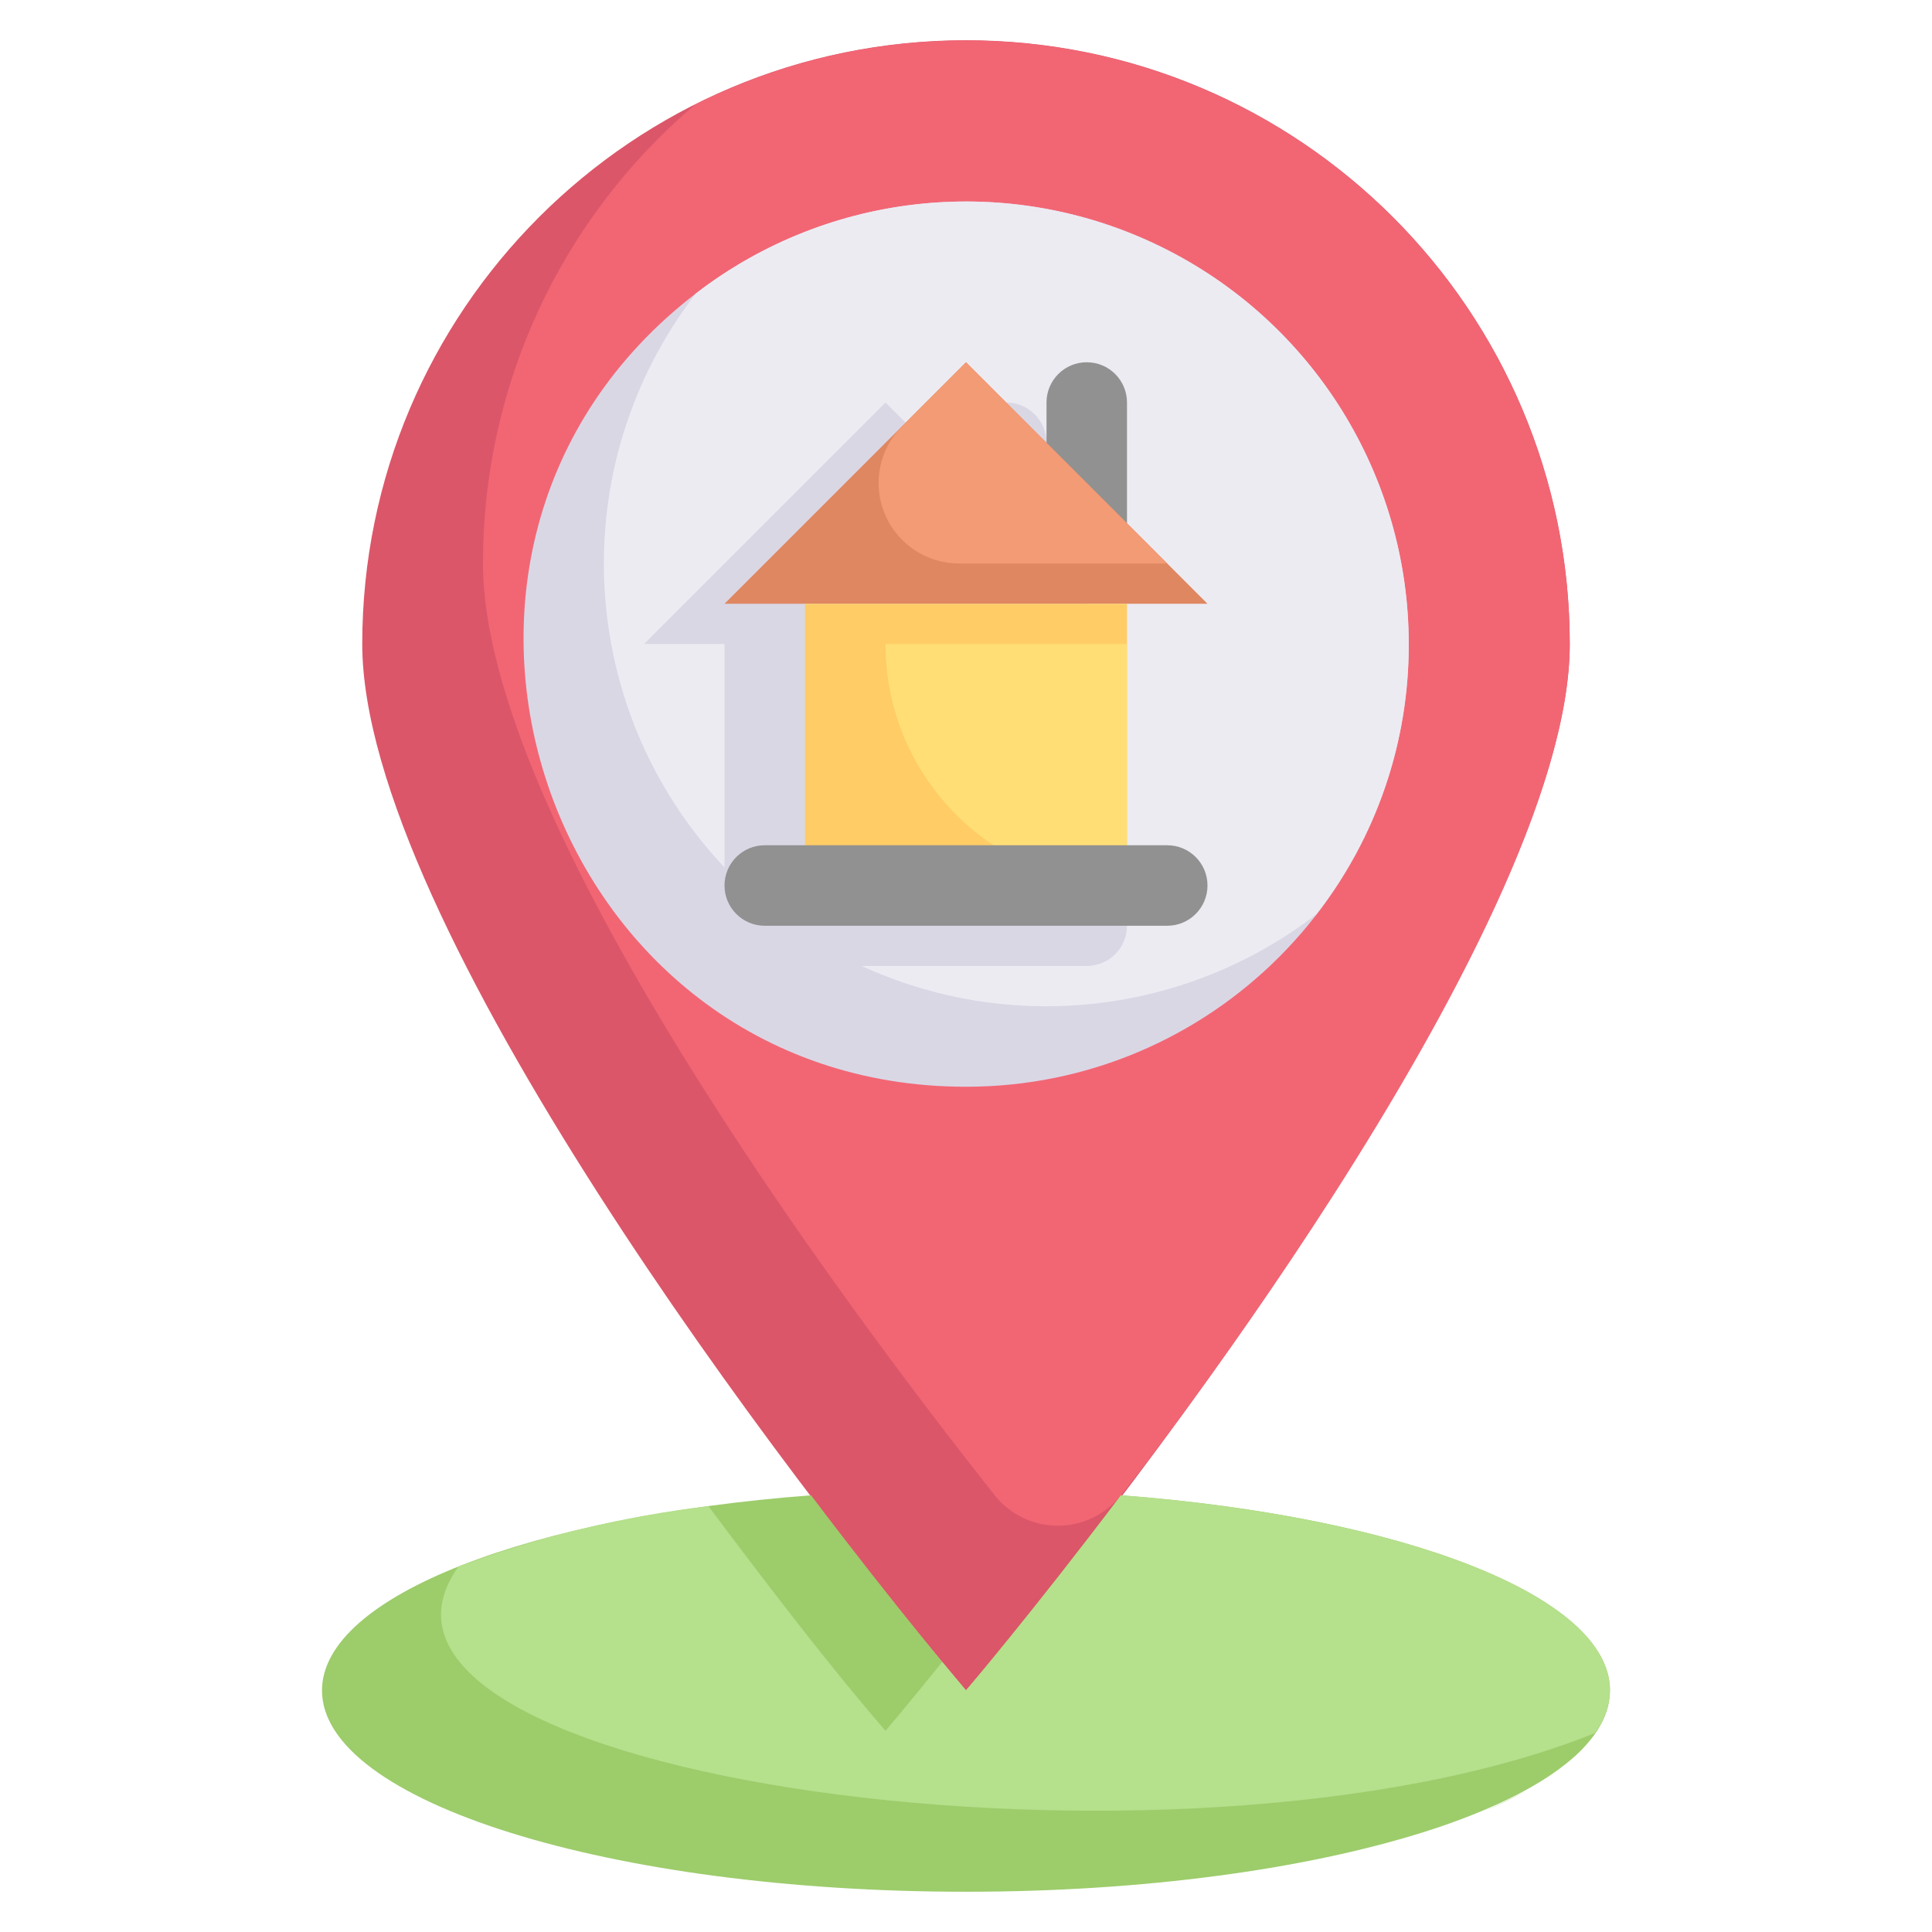
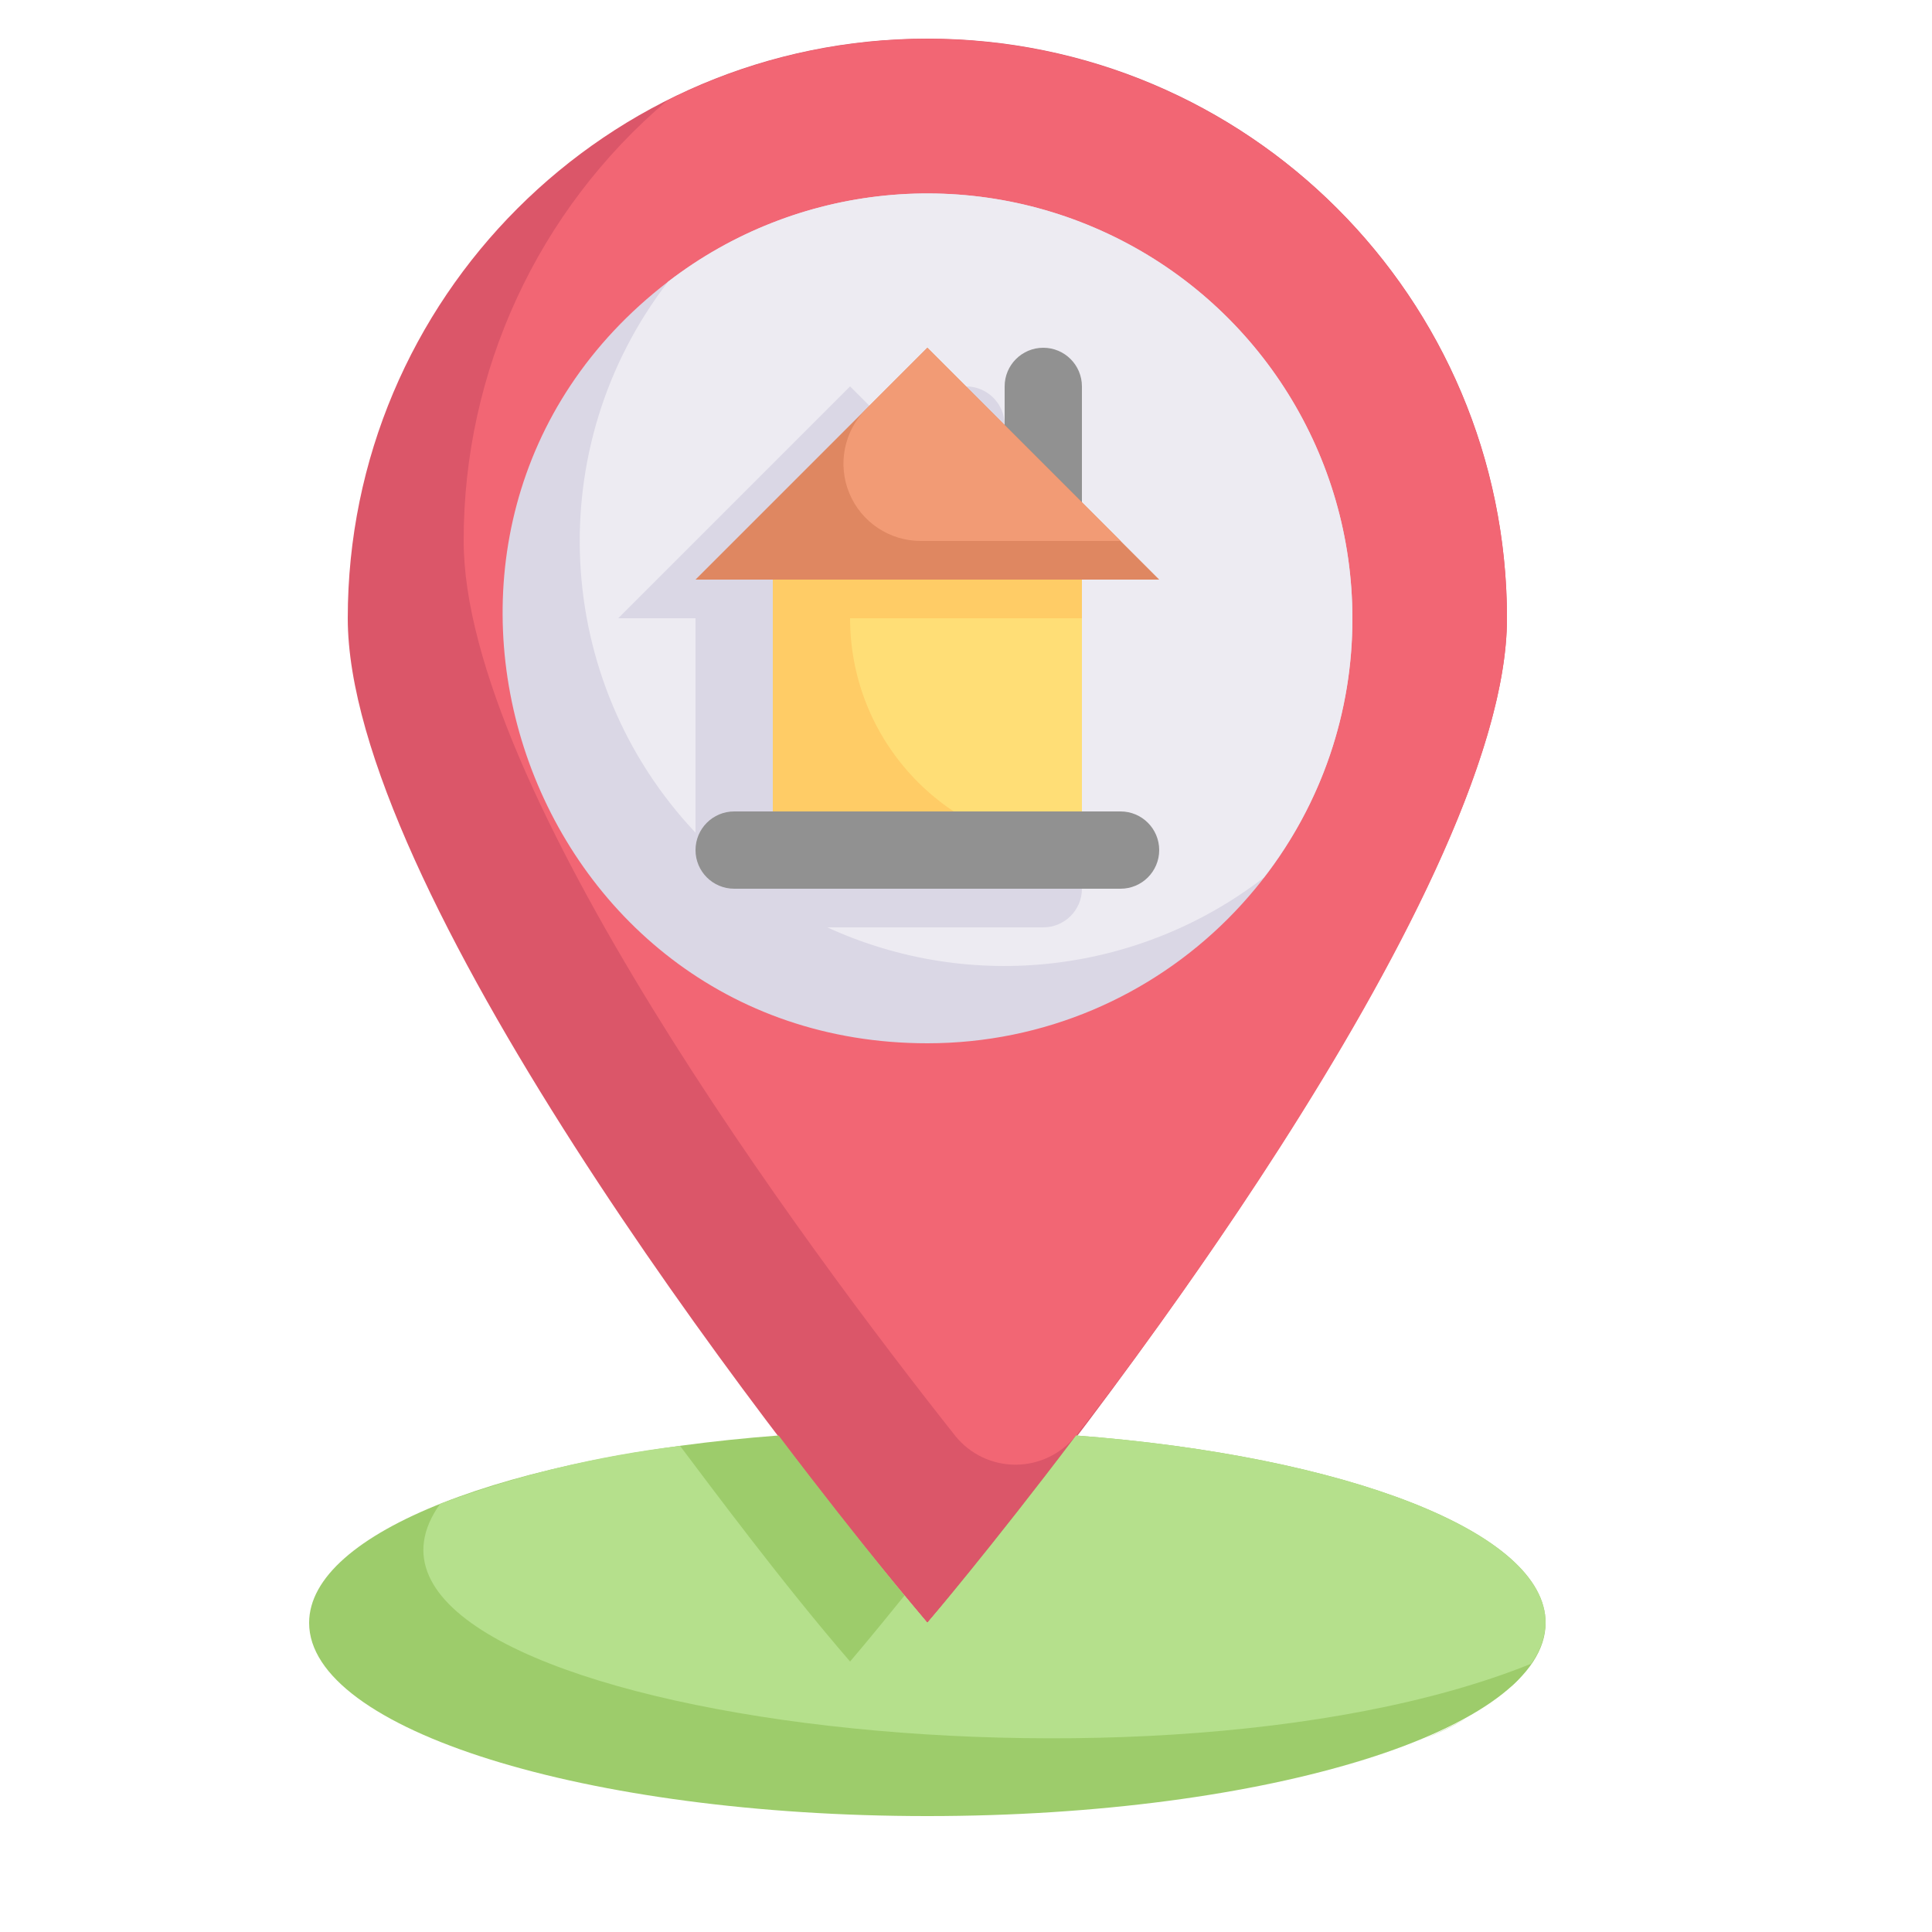
- <svg xmlns="http://www.w3.org/2000/svg" viewBox="0 0 48 48">
+ <svg xmlns="http://www.w3.org/2000/svg" width="35" height="35" viewBox="0 0 50 50">
  <defs>
    <style>.cls-1{fill:#db5669;}.cls-2{fill:#f26674;}.cls-3{fill:#9dcc6b;}.cls-4{fill:#b5e08c;}.cls-5{fill:#dad7e5;}.cls-6{fill:#edebf2;}.cls-7{fill:#919191;}.cls-8{fill:#df8761;}.cls-9{fill:#f29b75;}.cls-10{fill:#fc6;}.cls-11{fill:#ffde76;}</style>
  </defs>
  <g id="Adress_location" data-name="Adress location">
    <path class="cls-1" d="M39,16c0,6.87-10.7,21-15,26C19.63,36.86,9,22.88,9,16a15,15,0,0,1,30,0Z" />
    <path class="cls-2" d="M39,16c0,7.28-11.92,22.15-11.17,21.17a2,2,0,0,1-3.1,0C20.81,32.22,12,20.35,12,14A14.9,14.9,0,0,1,17.27,2.6,15,15,0,0,1,39,16Z" />
    <path class="cls-3" d="M40,42c0,2.76-7.16,5-16,5S8,44.76,8,42c0-2.35,5.17-4.32,12.15-4.85C22.35,40.06,24,42,24,42s1.65-1.94,3.85-4.85C34.83,37.68,40,39.65,40,42Z" />
    <path class="cls-3" d="M34.76,45.7a18.91,18.91,0,0,0,2.1-.73A17.67,17.67,0,0,1,34.76,45.7Z" />
    <path class="cls-3" d="M36.86,45c.4-.17.76-.35,1.09-.53A8.51,8.51,0,0,1,36.86,45Z" />
    <path class="cls-4" d="M40,42a1.86,1.86,0,0,1-.38,1.06c-10.2,4.11-32,1.14-28.23-4.14a26.92,26.92,0,0,1,6.21-1.5C18.4,38.48,20.27,41,22,43c0,0,.54-.63,1.41-1.71L24,42s1.65-1.94,3.85-4.85C34.83,37.68,40,39.65,40,42Z" />
    <path class="cls-3" d="M39.63,43.06c-.05.07-.07.09,0,0Z" />
    <path class="cls-3" d="M39.58,43.12l-.2.25Z" />
    <path class="cls-3" d="M39.07,43.68a3,3,0,0,0,.31-.31Z" />
    <path class="cls-5" d="M35,16A11,11,0,0,1,24,27C13.56,27,9,13.66,17.29,7.29A11,11,0,0,1,35,16Z" />
    <path class="cls-6" d="M35,16a10.88,10.88,0,0,1-2.29,6.71A11,11,0,0,1,21.41,24H27a1,1,0,0,0,0-2H26V16h2l-2-2V11a1,1,0,0,0-2,0v1l-2-2-6,6h2v5.55a11,11,0,0,1-.71-14.26A11,11,0,0,1,35,16Z" />
    <path class="cls-7" d="M26,14V10a1,1,0,0,1,2,0v4A1,1,0,0,1,26,14Z" />
    <polygon class="cls-8" points="30 15 18 15 24 9 30 15" />
    <path class="cls-9" d="M29,14H23.83a2,2,0,0,1-1.42-3.41L24,9Z" />
    <rect class="cls-10" x="20" y="15" width="8" height="7" />
    <path class="cls-11" d="M28,16v6a6,6,0,0,1-6-6Z" />
    <path class="cls-7" d="M29,23H19a1,1,0,0,1,0-2H29A1,1,0,0,1,29,23Z" />
  </g>
</svg>
